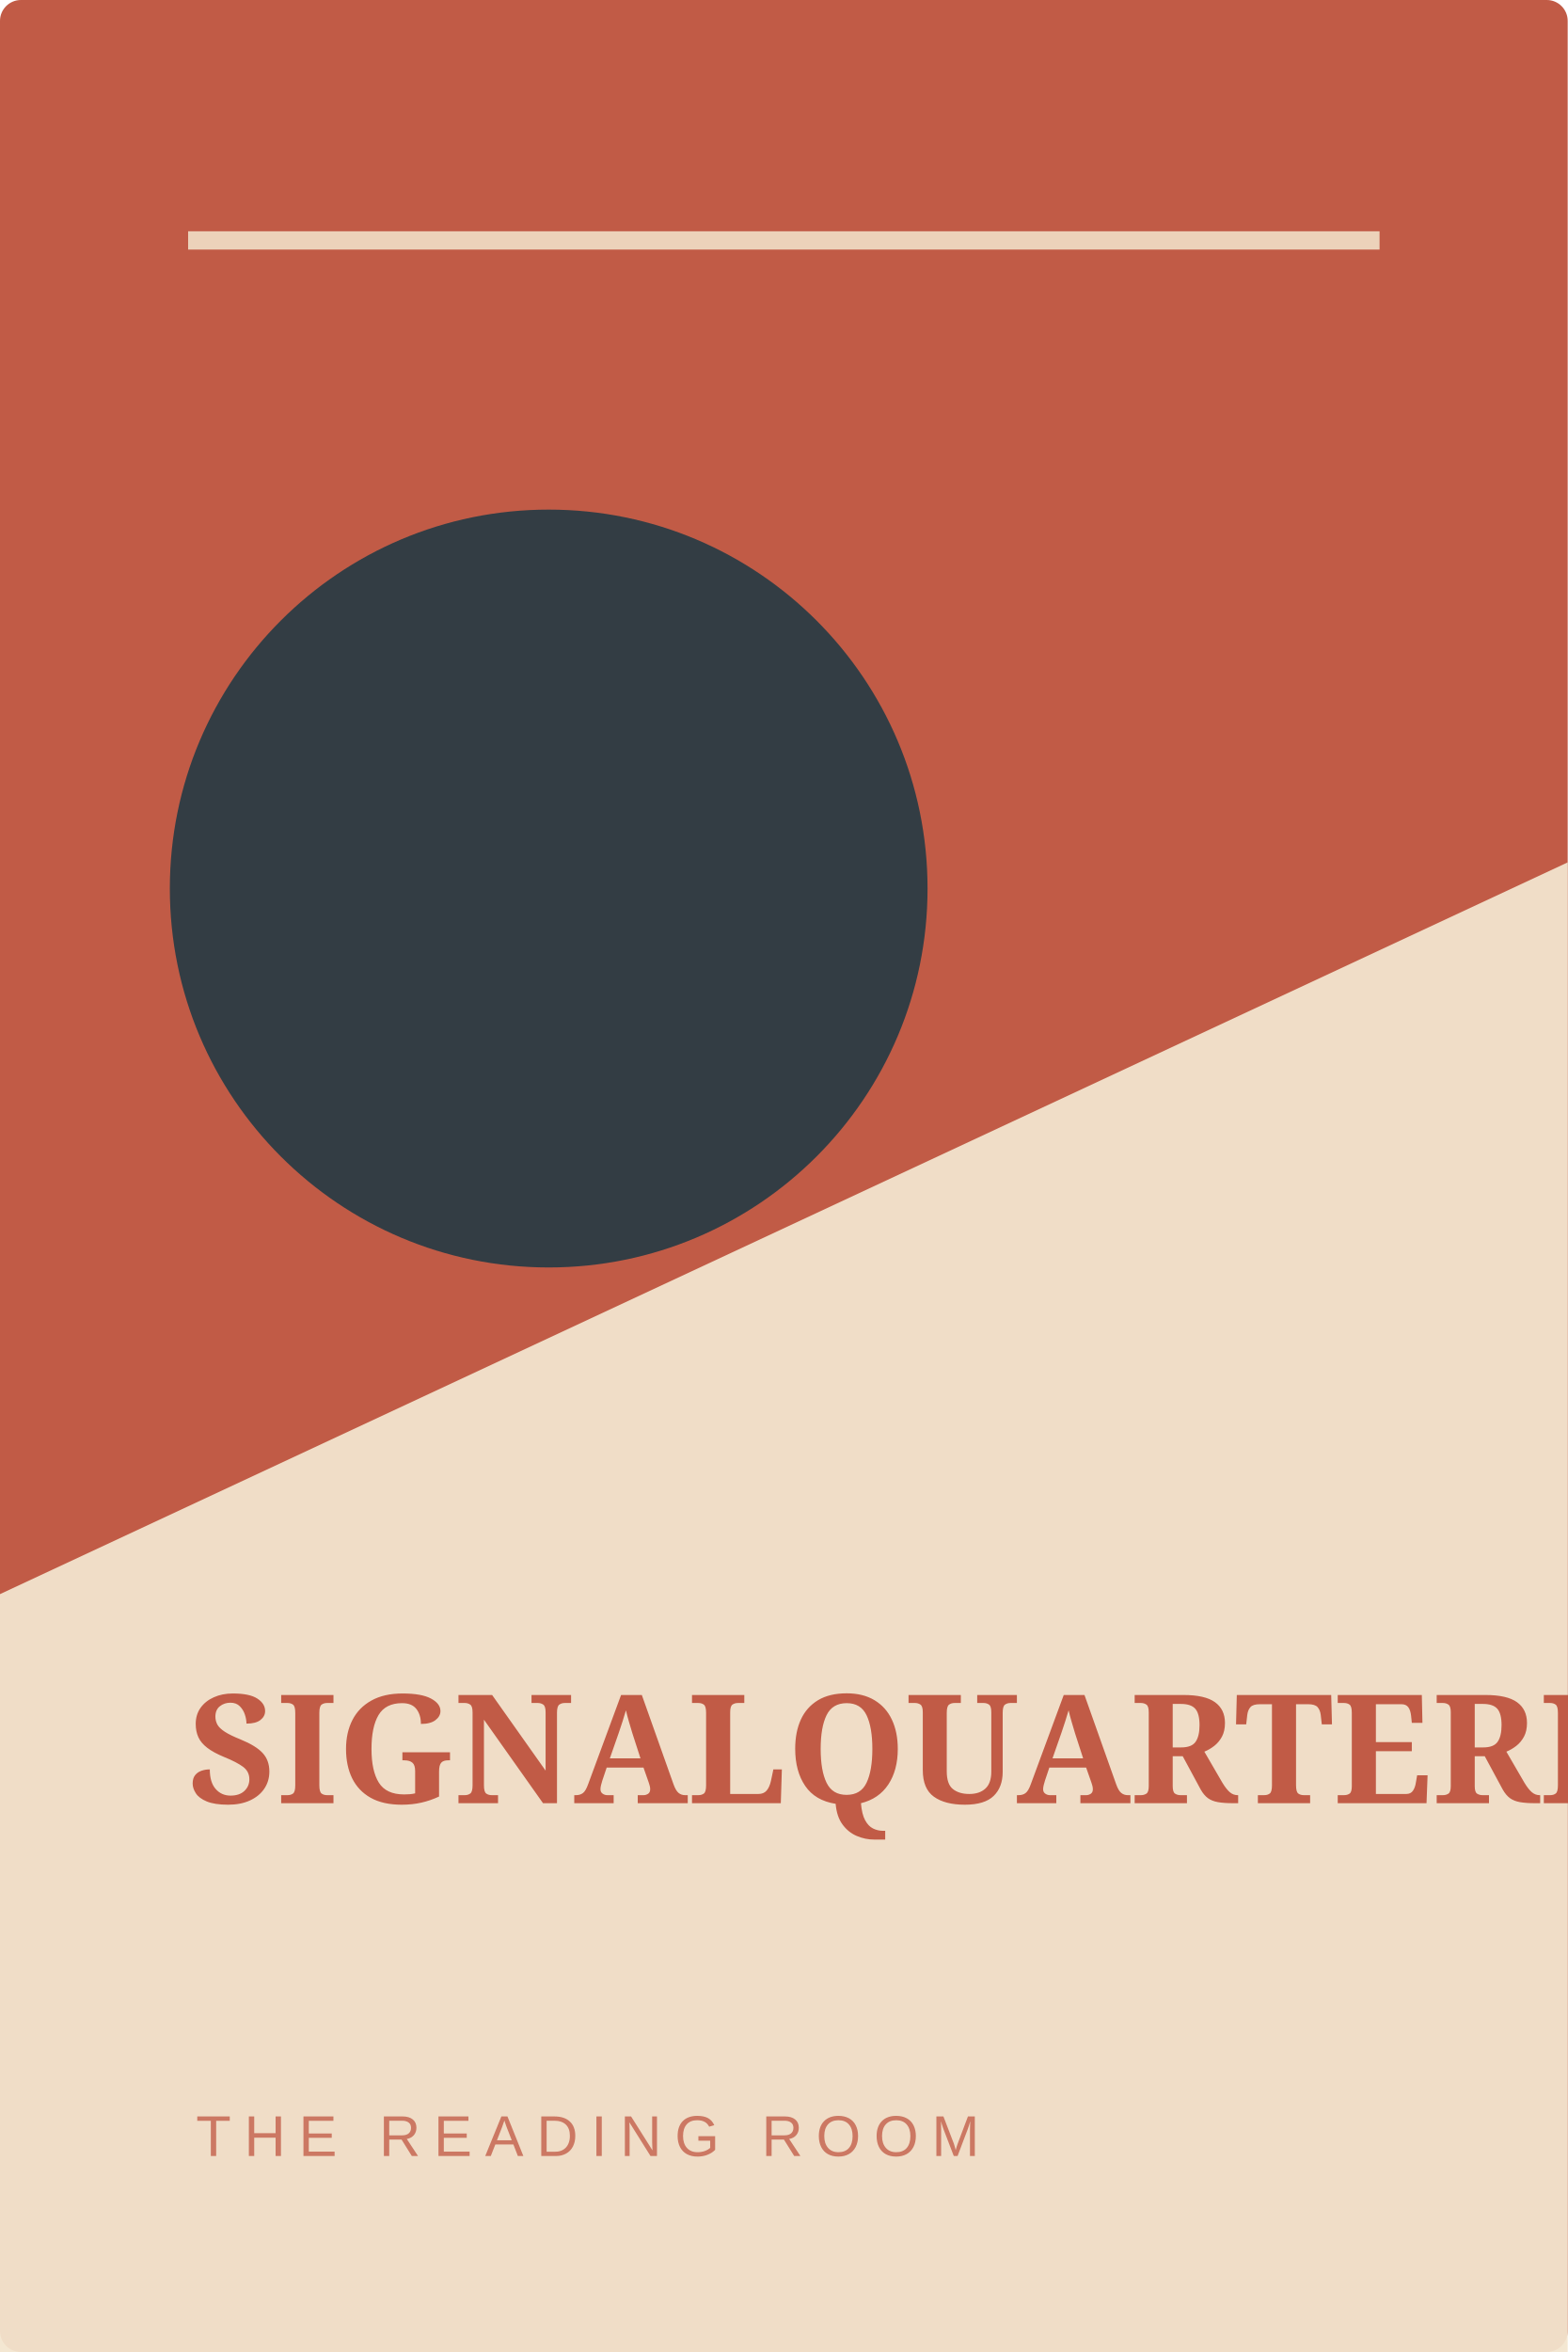
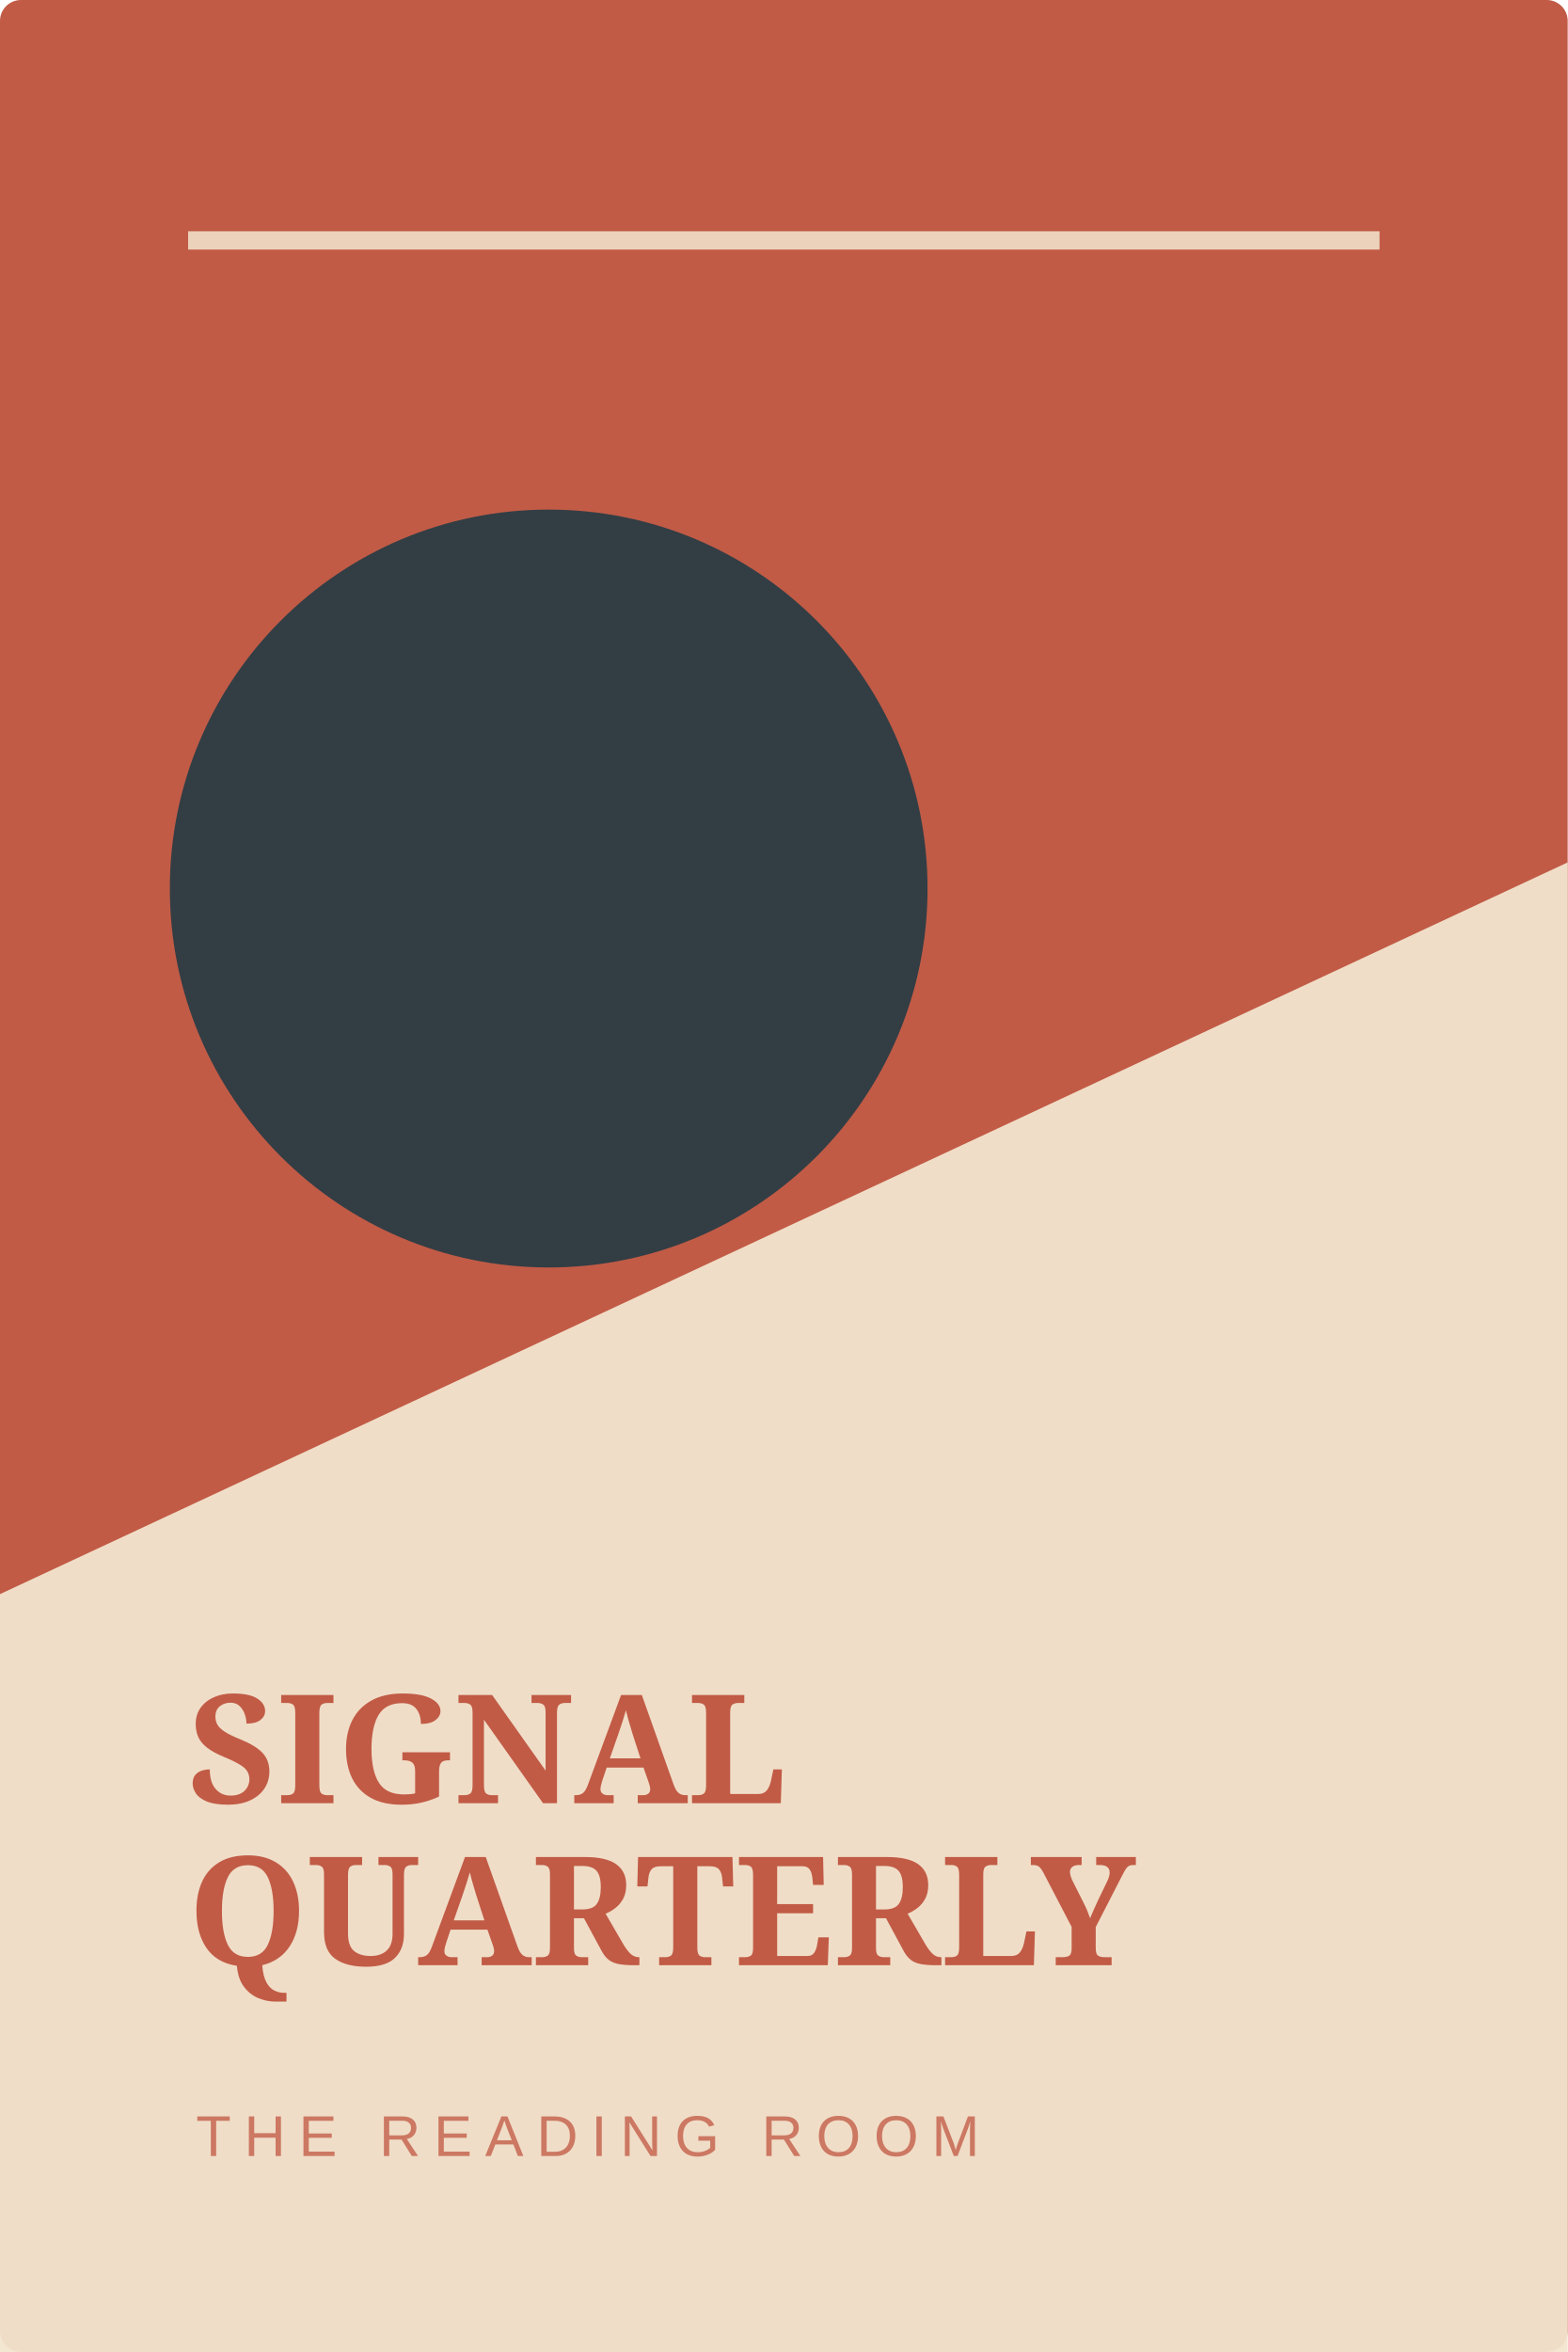
<svg xmlns="http://www.w3.org/2000/svg" width="600" height="900" viewBox="0 0 600 900" role="img" aria-labelledby="title">
  <rect width="600" height="900" rx="8" fill="#c15b46" />
  <circle cx="210" cy="340" r="145" fill="#273b44" opacity=".92" />
  <path d="M0 610 L600 330 L600 900 L0 900Z" fill="#f3e6cf" opacity=".94" />
  <path d="M72 92 H528" stroke="#f3e6cf" stroke-width="7" opacity=".85" />
-   <text x="72" y="690" font-family="Georgia,serif" font-size="58" font-weight="700" fill="#c15b46">SIGNAL
- QUARTERLY</text>
-   <text x="72" y="752" font-family="Georgia,serif" font-size="58" font-weight="700" fill="#c15b46" />
+   <text x="72" y="690" font-family="Georgia,serif" font-size="58" font-weight="700" fill="#c15b46">SIGNAL</text>
+   <text x="72" y="752" font-family="Georgia,serif" font-size="58" font-weight="700" fill="#c15b46">QUARTERLY</text>
  <text x="75" y="825" font-family="Arial,sans-serif" font-size="22" letter-spacing="5" fill="#c15b46" opacity=".78">THE READING ROOM</text>
</svg>
